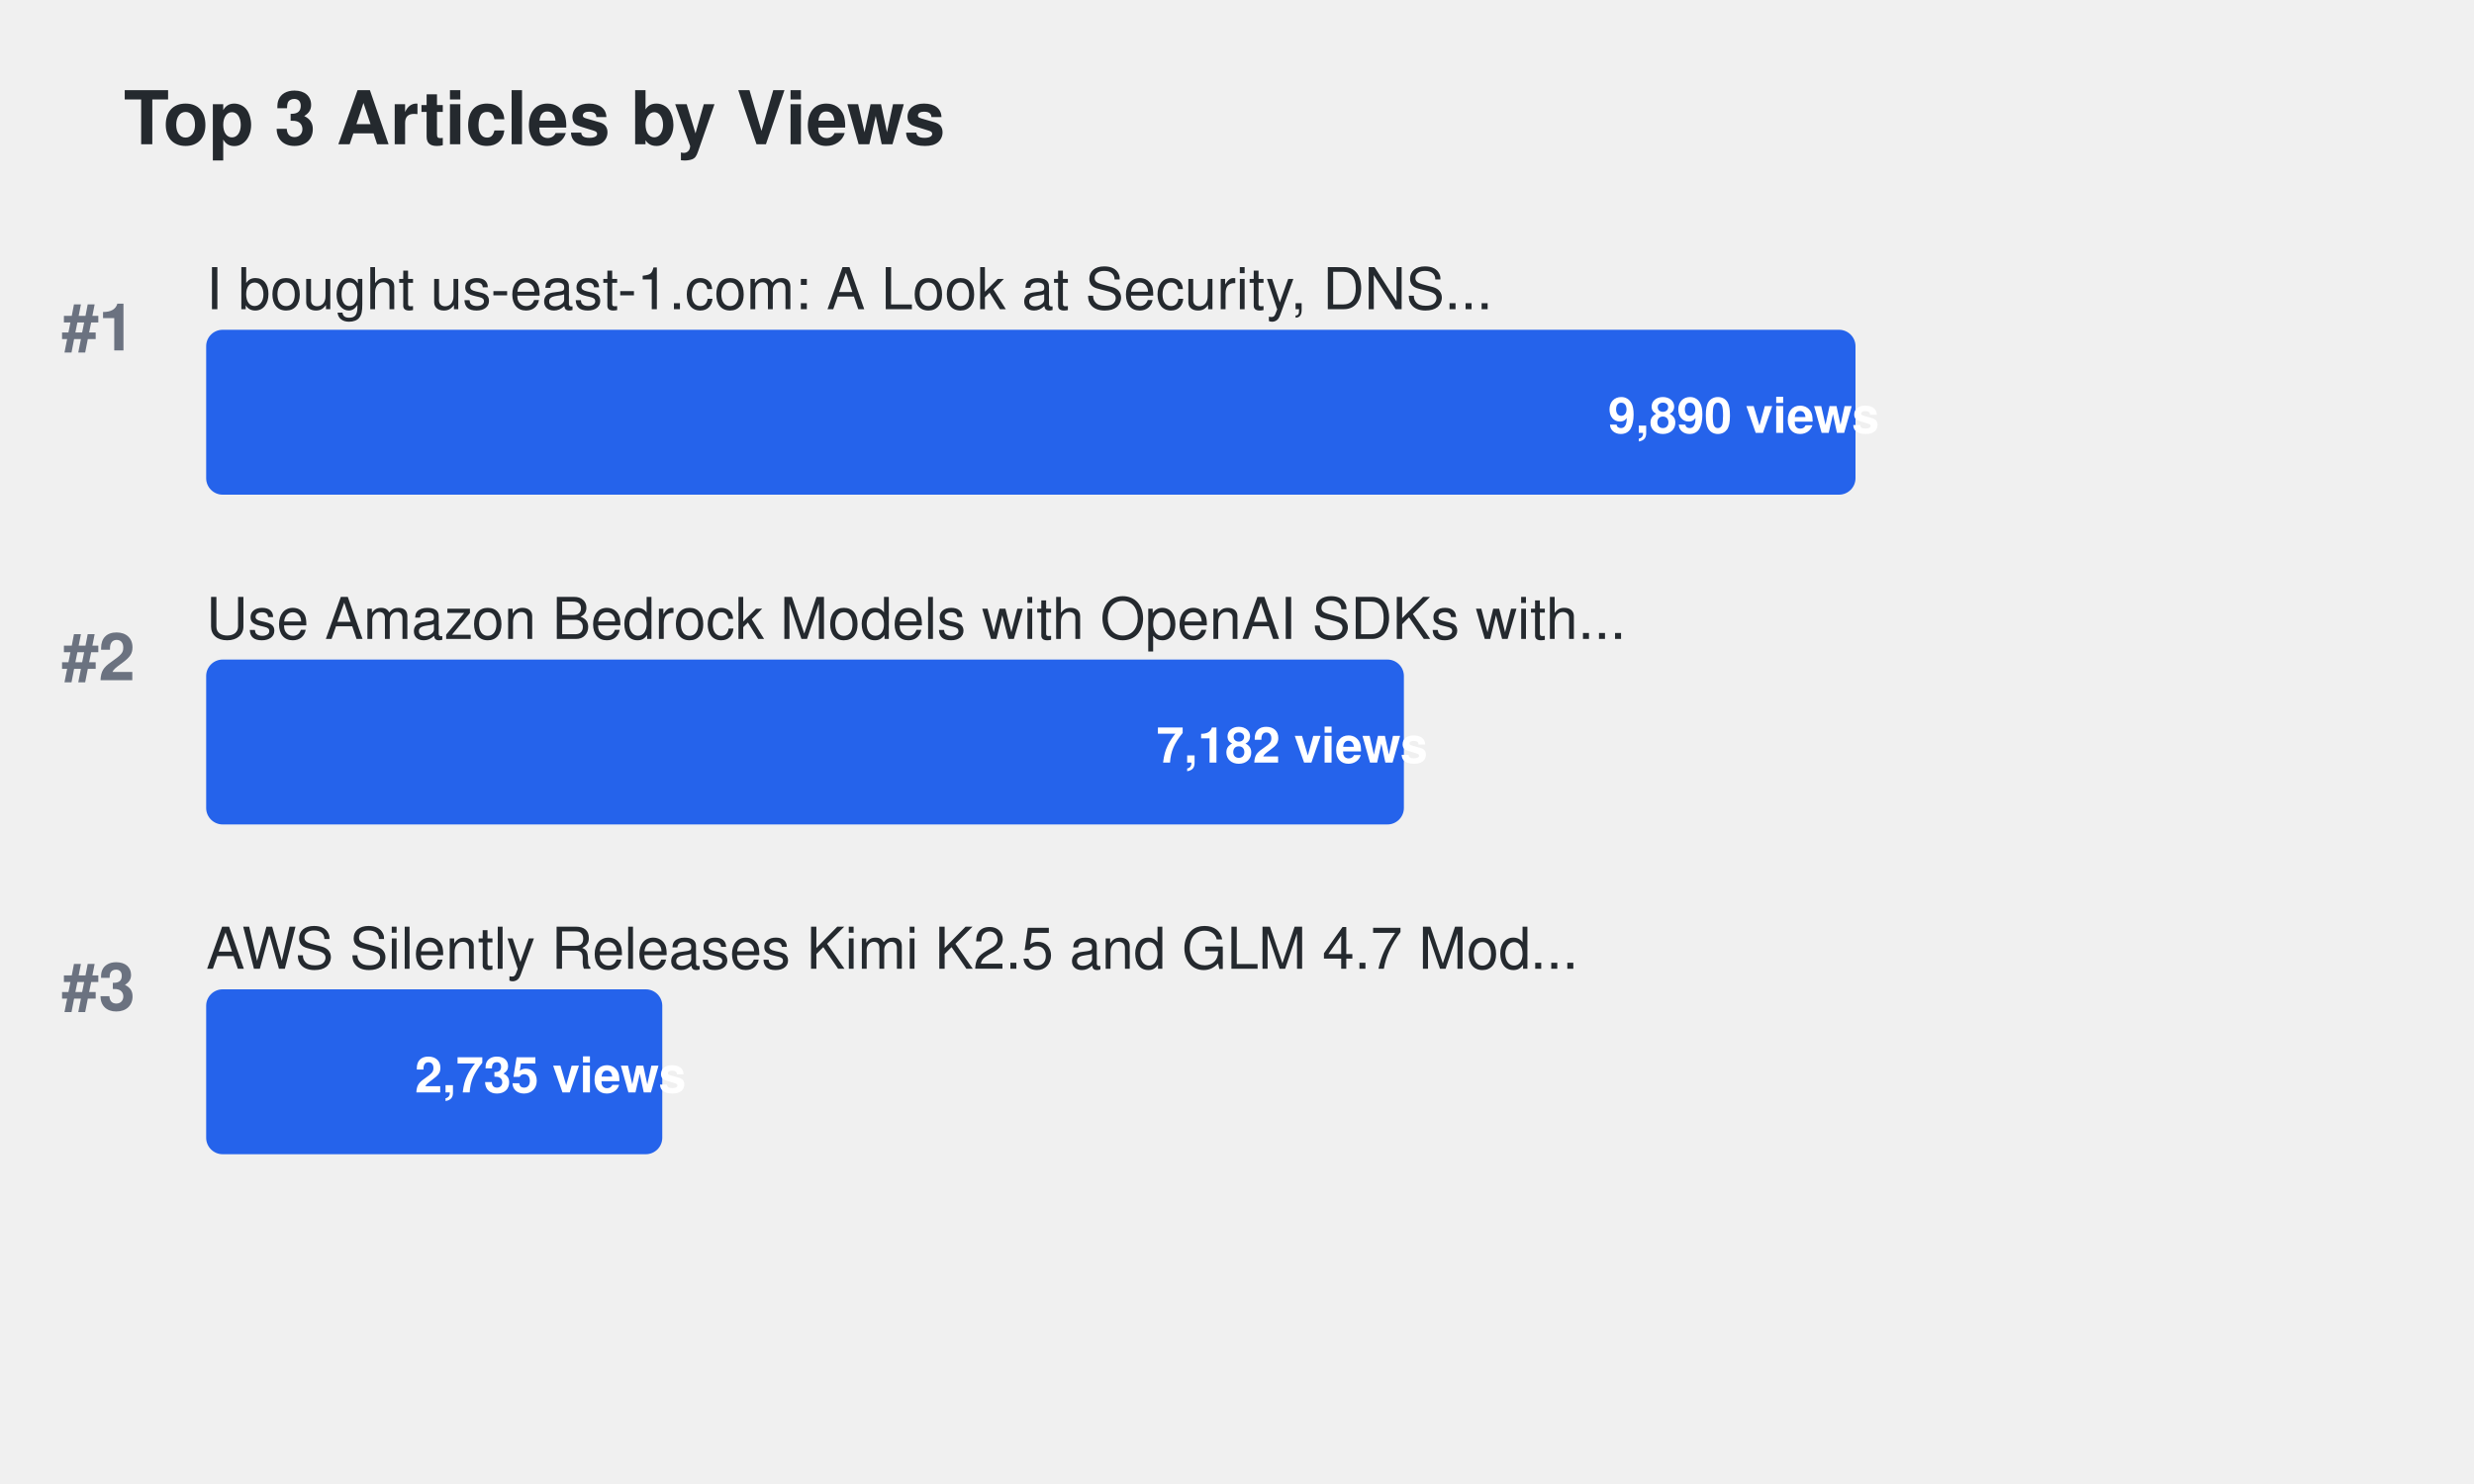
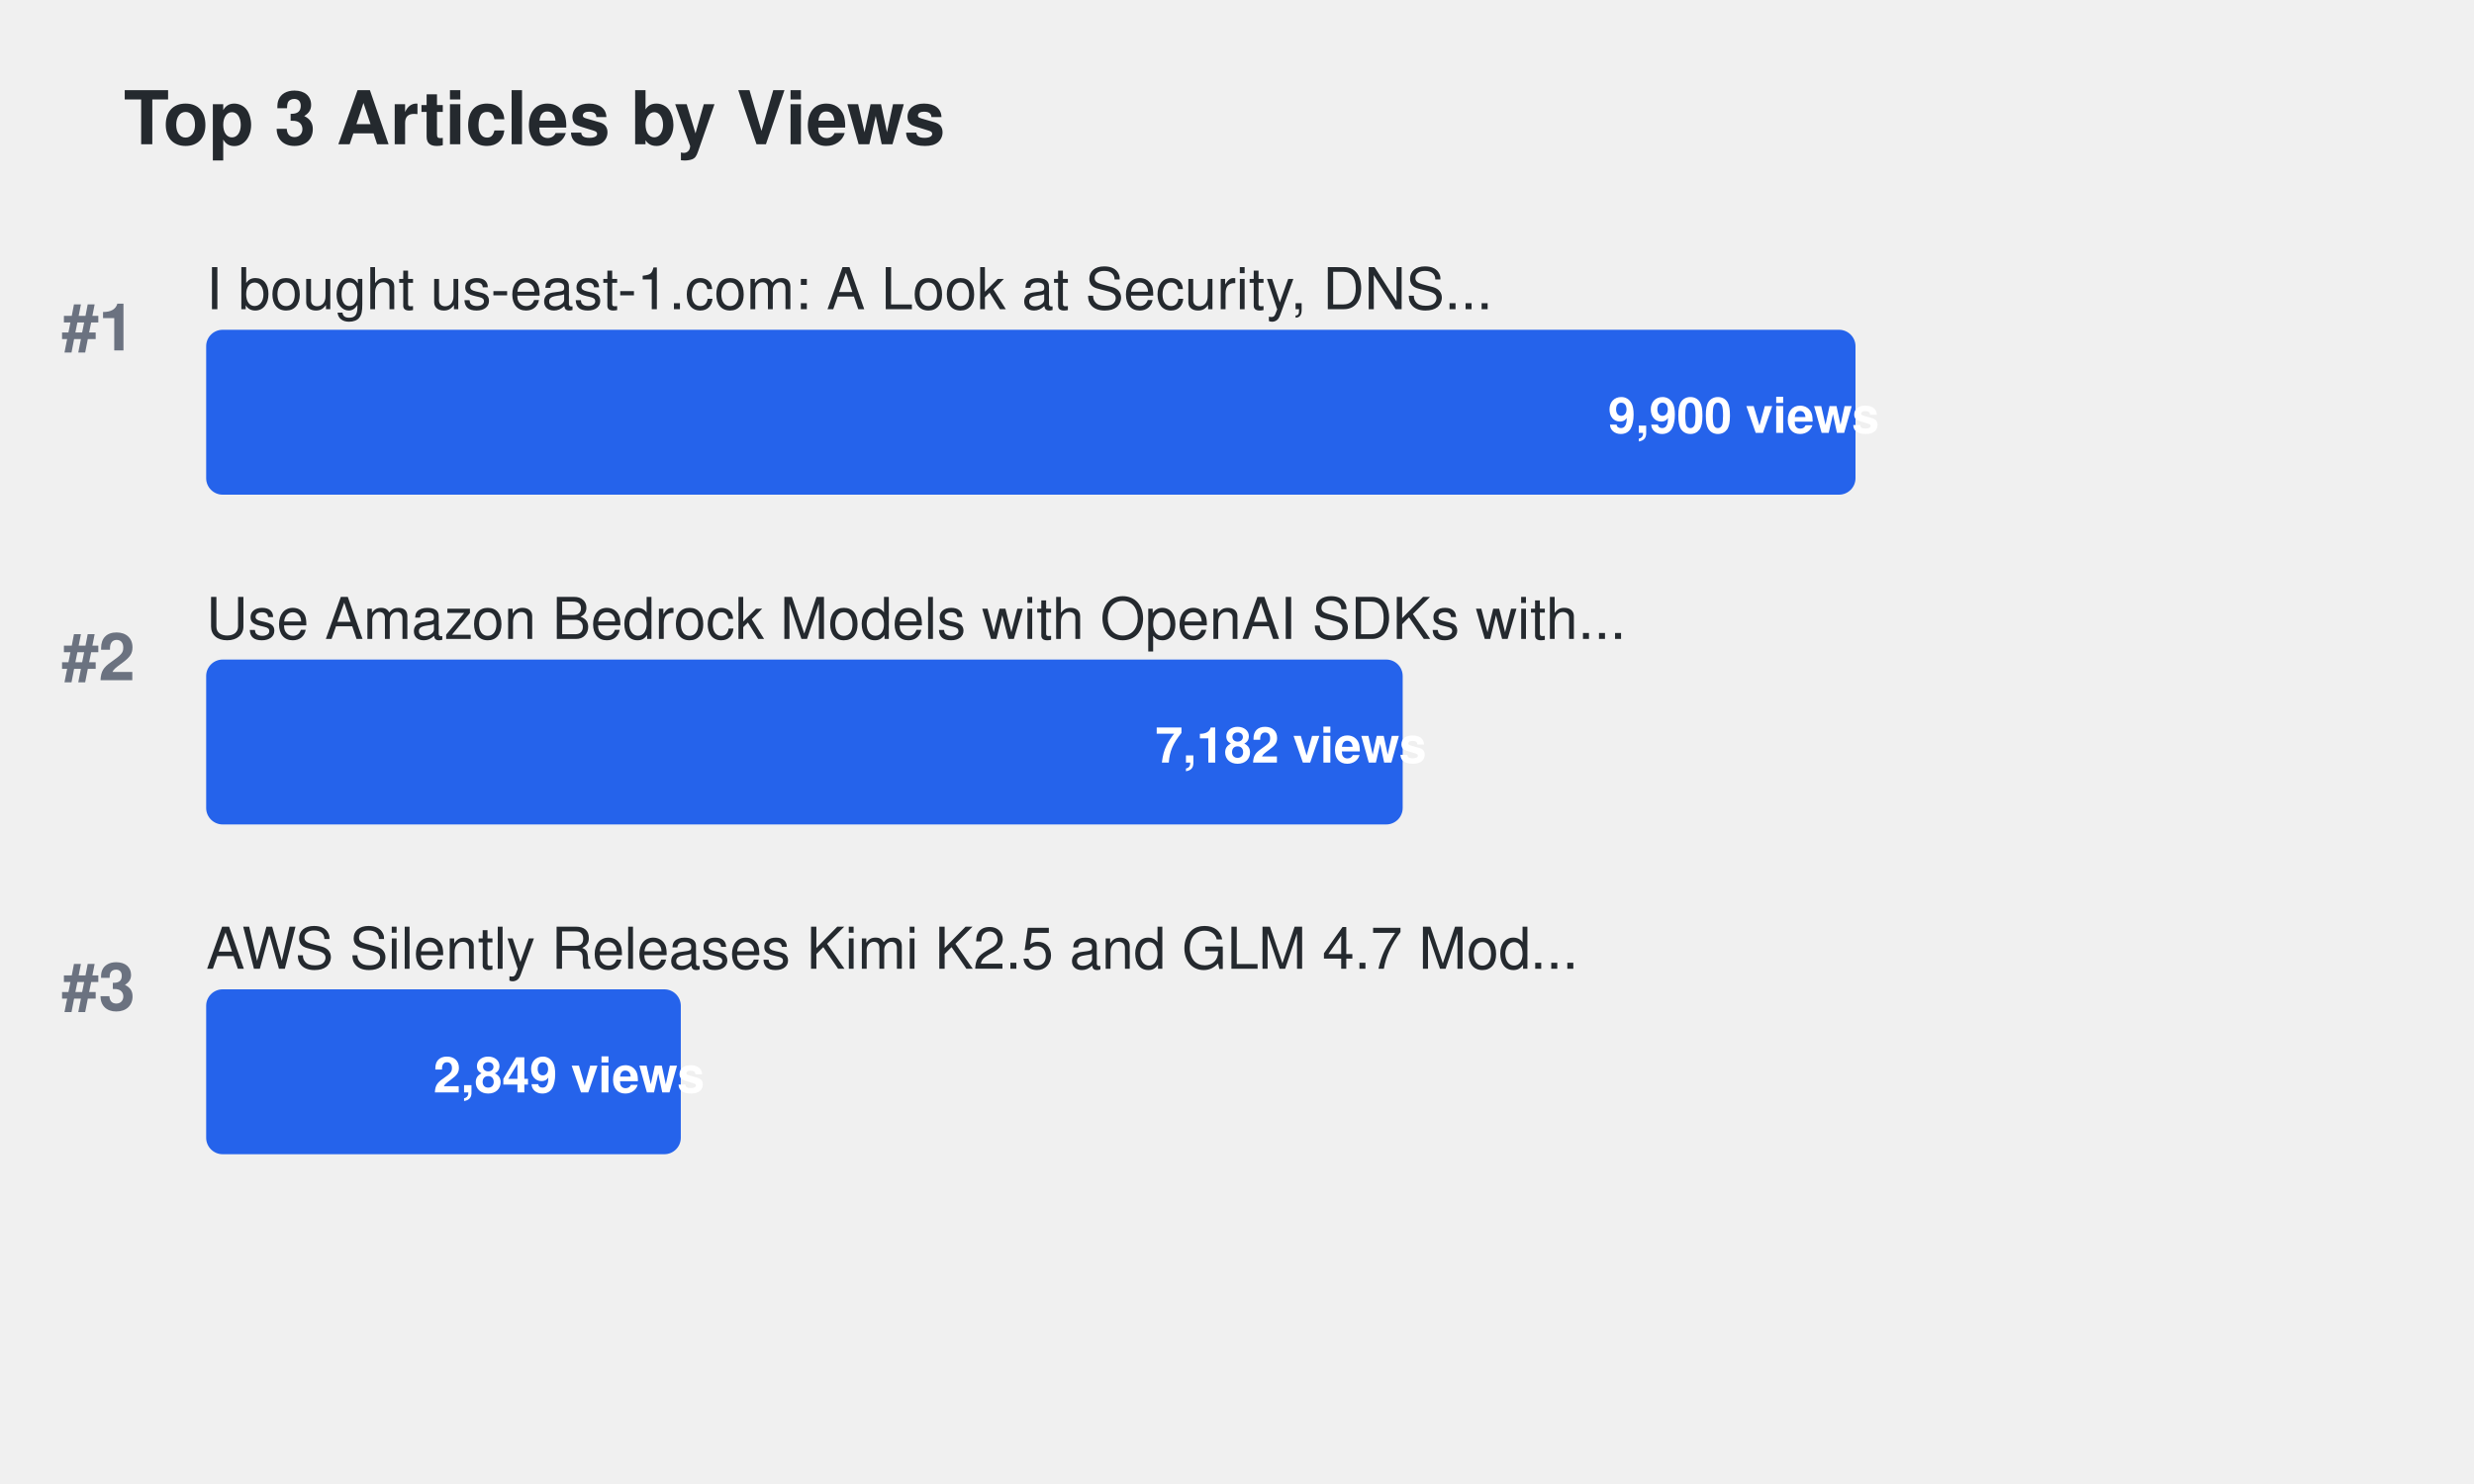
<svg xmlns="http://www.w3.org/2000/svg" width="600" height="360">
  <defs>
    <style>
.title { font-family: -apple-system, BlinkMacSystemFont, "Segoe UI", Helvetica, Arial, sans-serif; font-size: 18px; font-weight: 600; fill: #24292e; }
.article-title { font-family: -apple-system, BlinkMacSystemFont, "Segoe UI", Helvetica, Arial, sans-serif; font-size: 14px; font-weight: 500; fill: #24292e; }
.metric-value { font-family: -apple-system, BlinkMacSystemFont, "Segoe UI", Helvetica, Arial, sans-serif; font-size: 12px; font-weight: 600; fill: #ffffff; }
.rank { font-family: -apple-system, BlinkMacSystemFont, "Segoe UI", Helvetica, Arial, sans-serif; font-size: 16px; font-weight: 700; fill: #6b7280; }
.bar { rx: 4; ry: 4; }
.bar:hover { opacity: 0.8; cursor: pointer; }
a { text-decoration: none; }
a:hover .article-title { fill: #0969da; text-decoration: underline; }
a:hover .bar { opacity: 0.9; }
</style>
  </defs>
  <text x="30" y="35" class="title">Top 3 Articles by Views</text>
  <text x="15" y="85" class="rank">#1</text>
  <a href="https://dev.to/aws-builders/i-bought-us-east-1com-a-look-at-security-dns-traffic-and-protecting-aws-users-15ng" target="_blank">
    <text x="50" y="75" class="article-title">I bought us-east-1.com: A Look at Security, DNS...</text>
    <rect x="50" y="80" width="400.0" height="40" fill="#2563eb" class="bar">
</rect>
-     <text x="390.0" y="105" class="metric-value" fill="#ffffff">9,890 views</text>
+     <text x="390.0" y="105" class="metric-value" fill="#ffffff">9,900 views</text>
  </a>
  <text x="15" y="165" class="rank">#2</text>
  <a href="https://dev.to/aws-builders/use-amazon-bedrock-models-via-an-openai-api-compatible-serverless-endpoint-now-without-fixed-cost-5hf5" target="_blank">
    <text x="50" y="155" class="article-title">Use Amazon Bedrock Models with OpenAI SDKs with...</text>
-     <rect x="50" y="160" width="290.475" height="40" fill="#2563eb" class="bar">
+     <rect x="50" y="160" width="290.182" height="40" fill="#2563eb" class="bar">
</rect>
-     <text x="280.475" y="185" class="metric-value" fill="#ffffff">7,182 views</text>
+     <text x="280.182" y="185" class="metric-value" fill="#ffffff">7,182 views</text>
  </a>
  <text x="15" y="245" class="rank">#3</text>
  <a href="https://dev.to/aws-builders/aws-silently-releases-kimi-k25-and-glm-47-models-to-bedrock-1514" target="_blank">
    <text x="50" y="235" class="article-title">AWS Silently Releases Kimi K2.5 and GLM 4.7 Mod...</text>
-     <rect x="50" y="240" width="110.617" height="40" fill="#2563eb" class="bar">
+     <rect x="50" y="240" width="115.111" height="40" fill="#2563eb" class="bar">
</rect>
-     <text x="100.617" y="265" class="metric-value" fill="#ffffff">2,735 views</text>
+     <text x="105.111" y="265" class="metric-value" fill="#ffffff">2,849 views</text>
  </a>
</svg>
